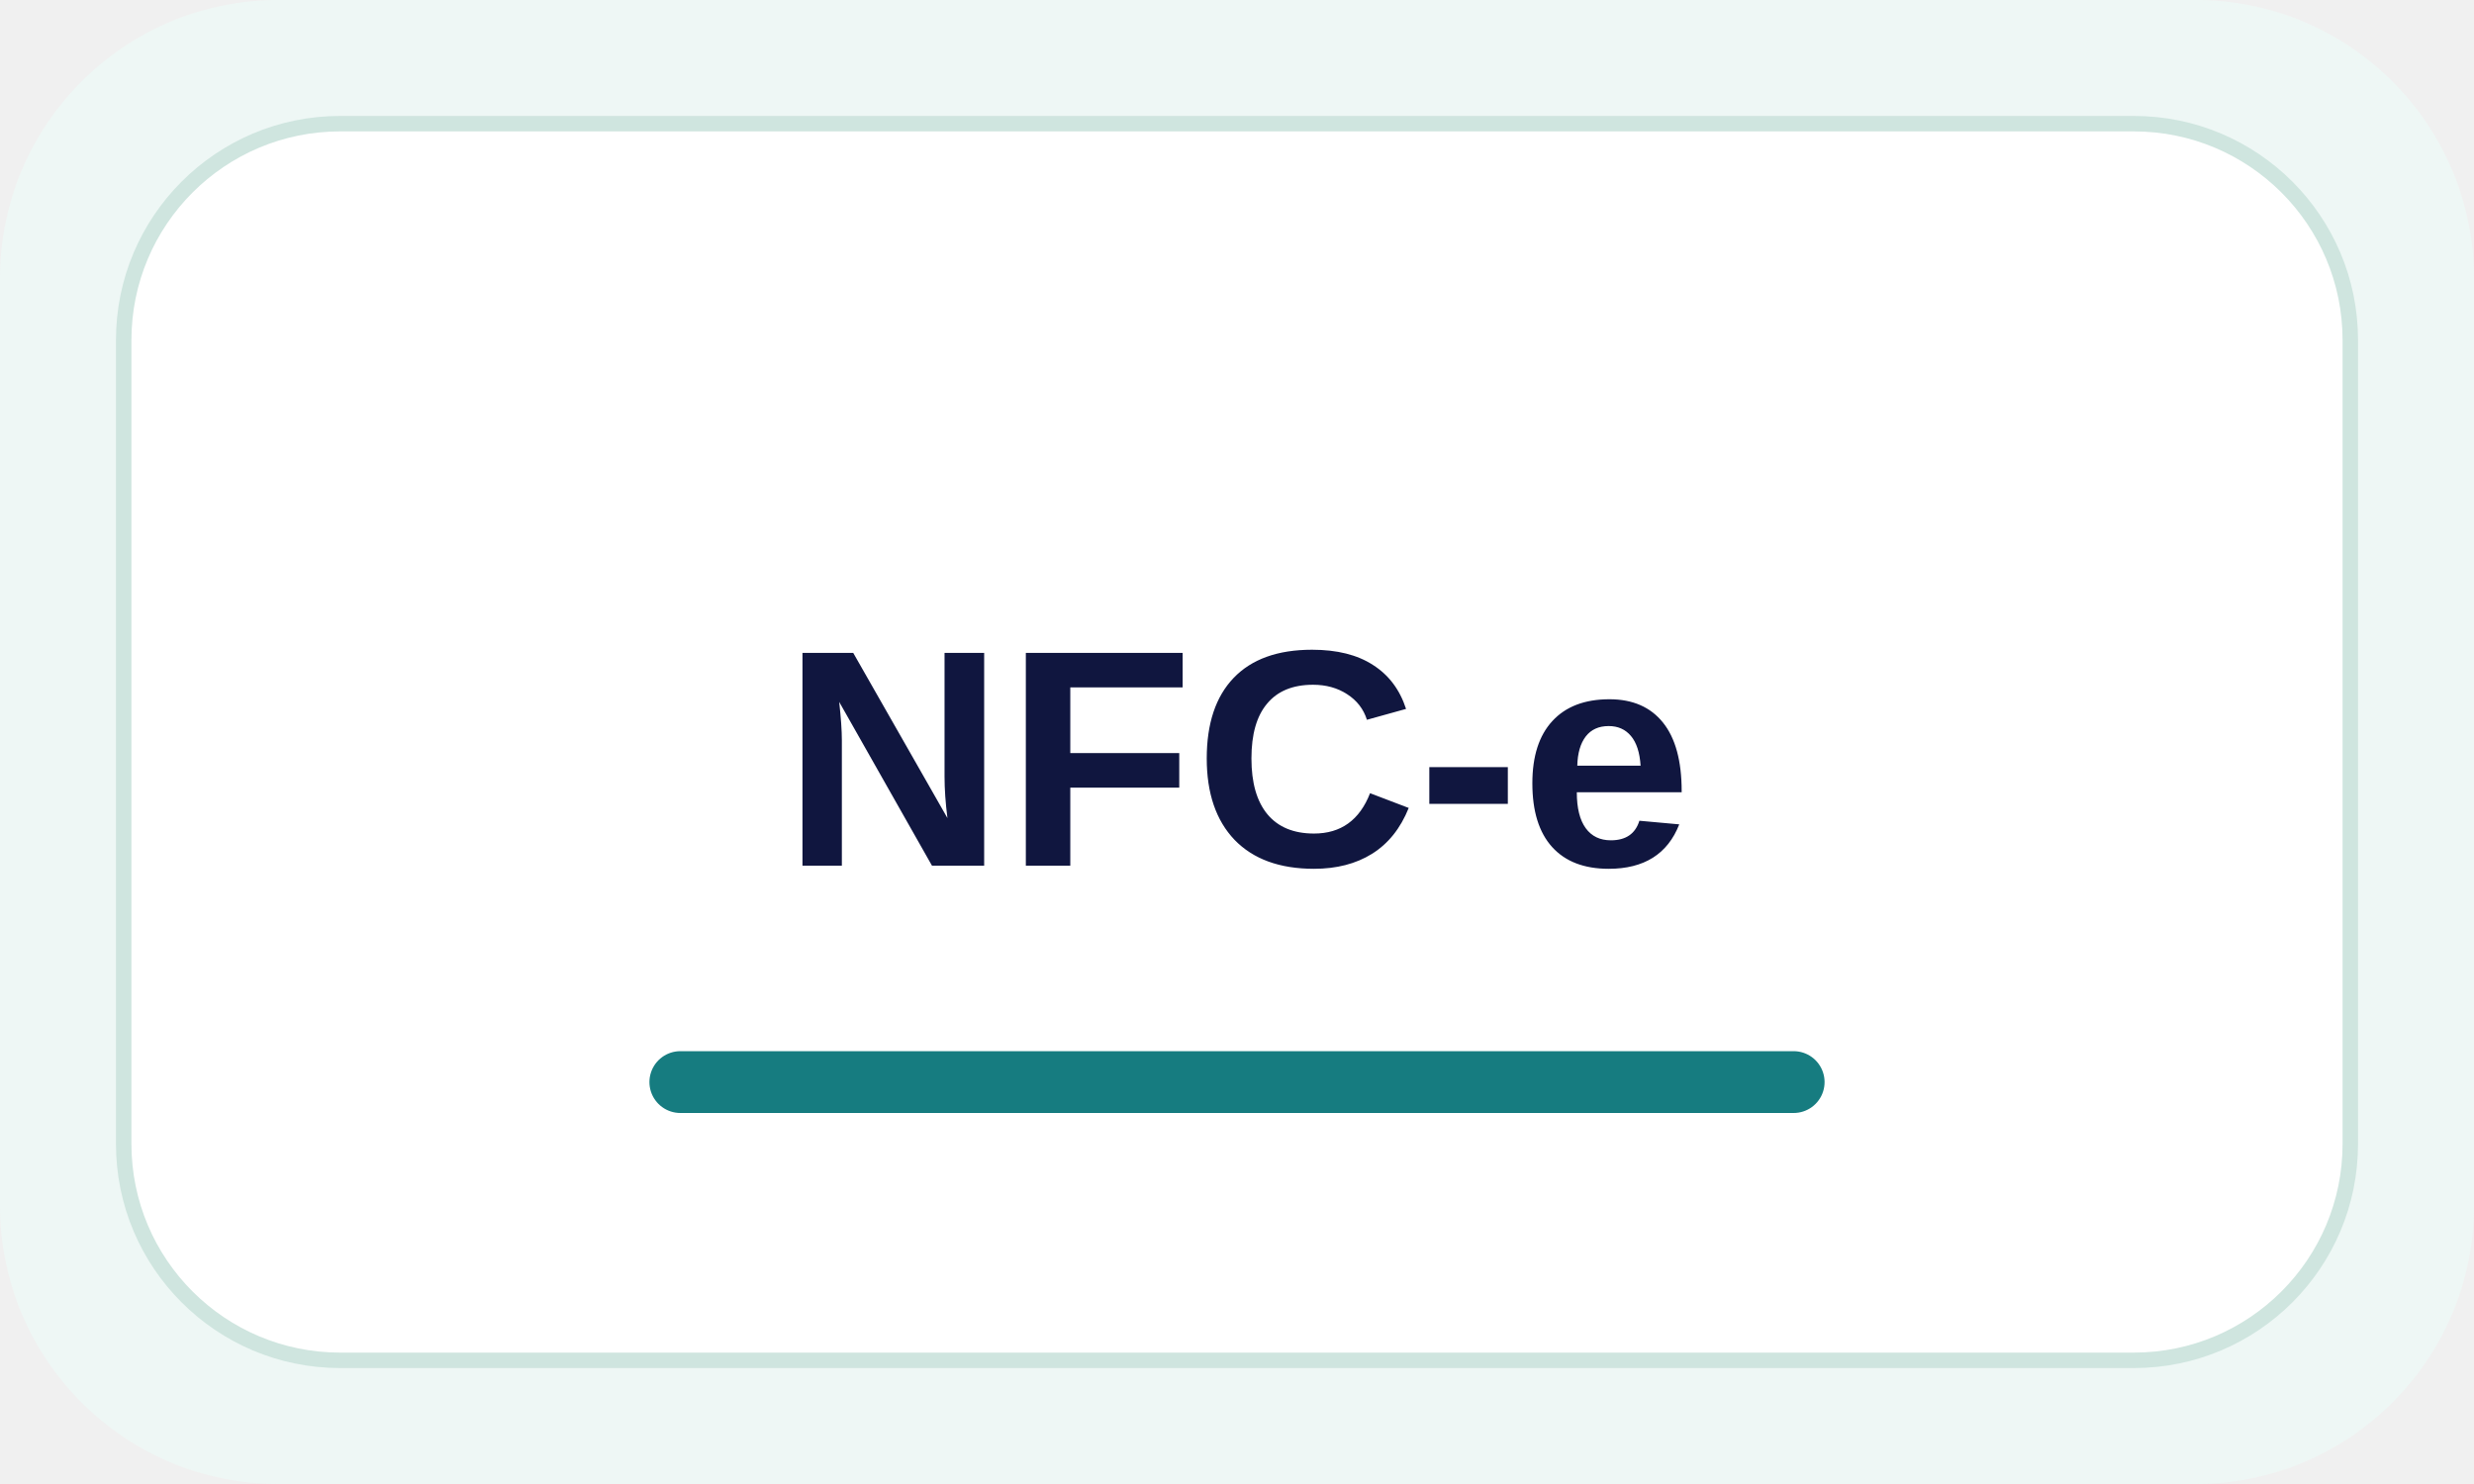
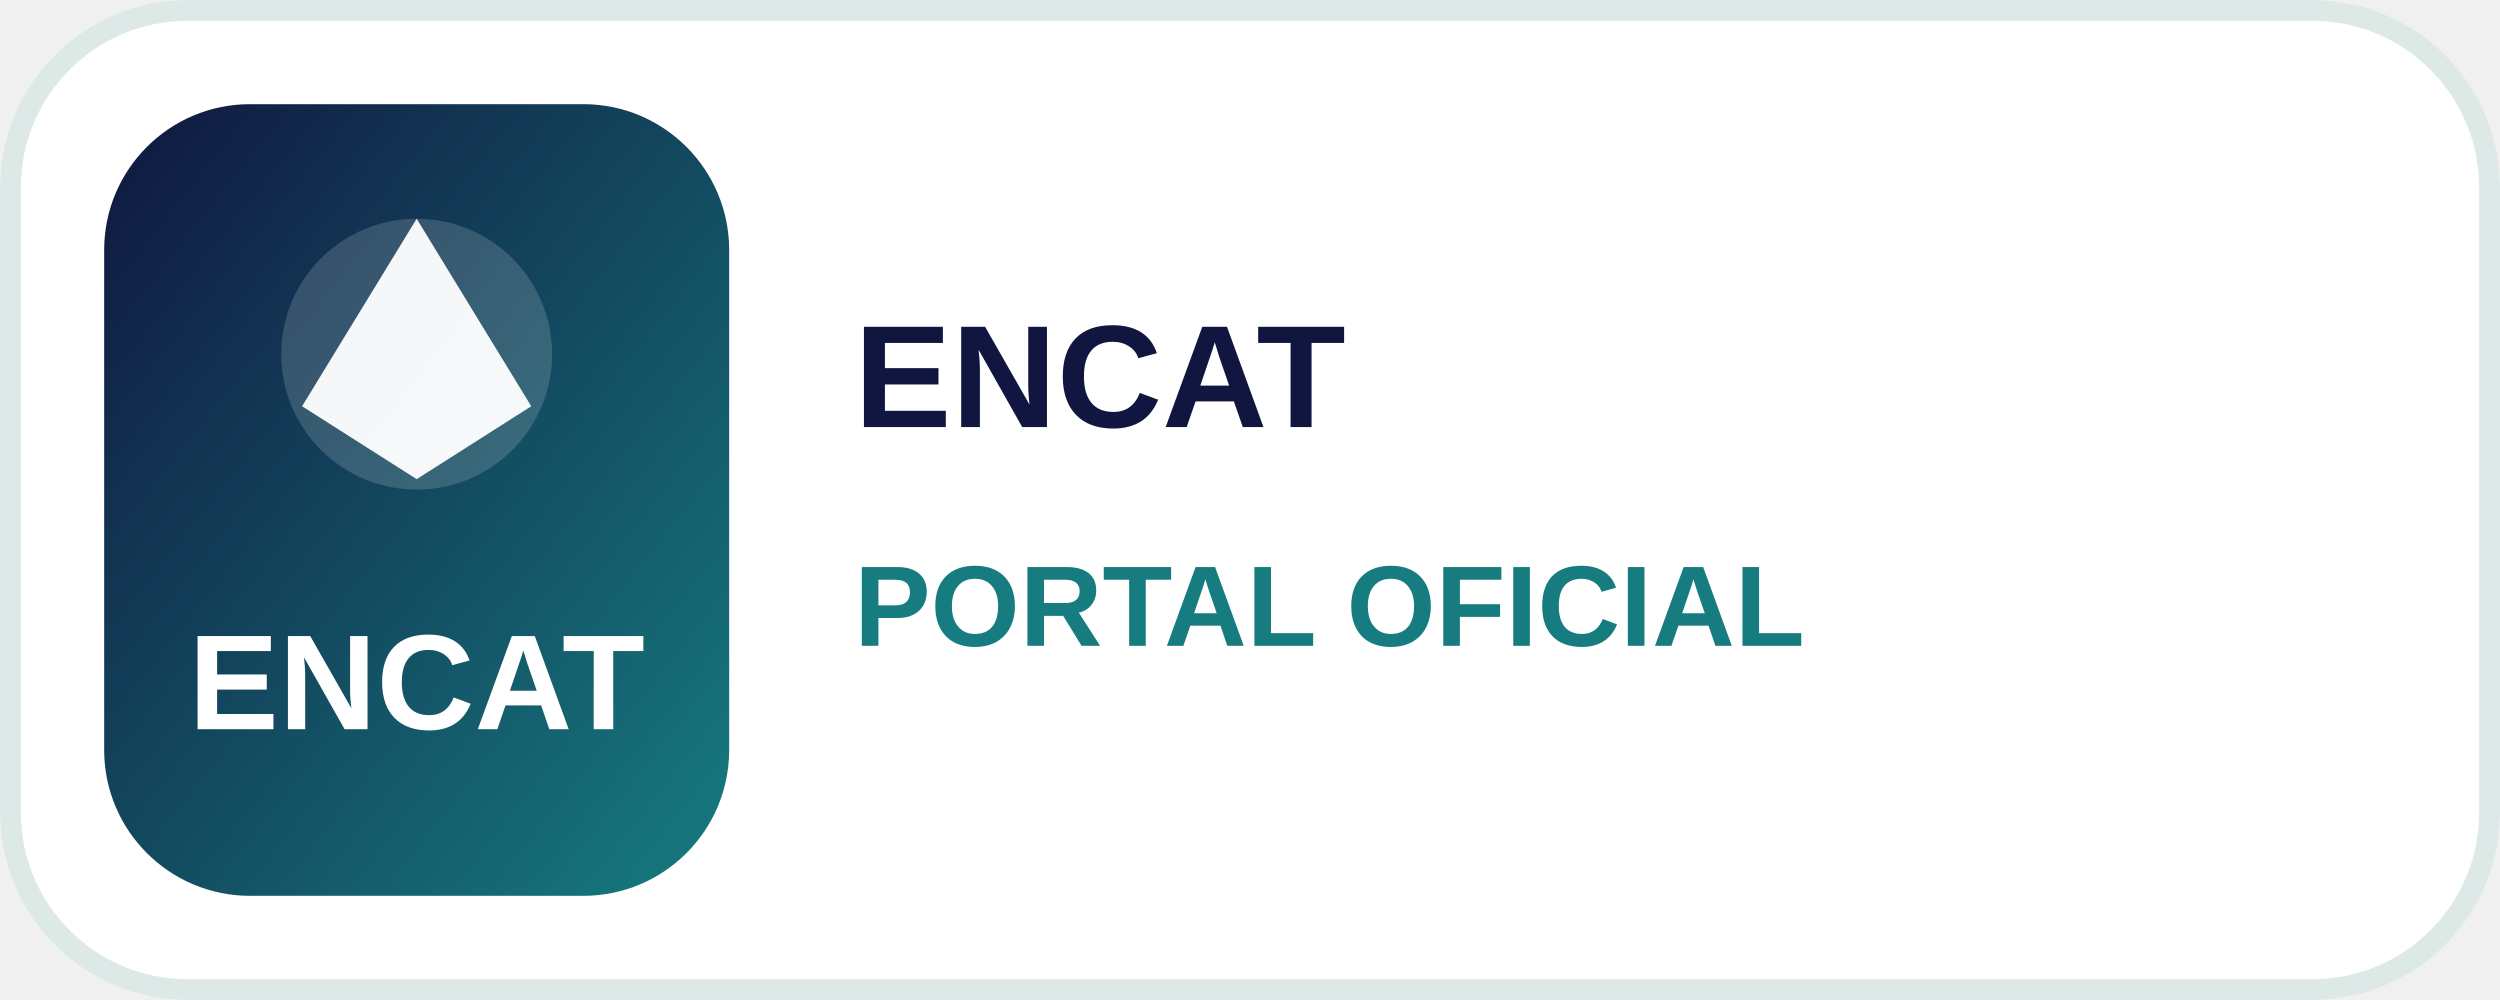
- <svg xmlns="http://www.w3.org/2000/svg" viewBox="0 0 160 96" role="img" aria-labelledby="t d">
-   <rect width="160" height="96" rx="18" fill="#eef7f5" />
-   <rect x="8" y="8" width="144" height="80" rx="14" fill="#ffffff" stroke="#cfe5df" />
-   <text x="80" y="56" text-anchor="middle" font-family="Arial,Helvetica,sans-serif" font-size="20" font-weight="700" fill="#10163f">NFC-e</text>
-   <path d="M44 70h72" stroke="#167c80" stroke-width="4" stroke-linecap="round" />
+ <svg xmlns="http://www.w3.org/2000/svg" viewBox="0 0 240 96" role="img" aria-labelledby="t d">
+   <defs>
+     <linearGradient id="g" x1="0" y1="0" x2="1" y2="1">
+       <stop stop-color="#10163f" />
+       <stop offset="1" stop-color="#167c80" />
+     </linearGradient>
+   </defs>
+   <rect width="240" height="96" rx="18" fill="#ffffff" />
+   <rect x="1" y="1" width="238" height="94" rx="17" fill="none" stroke="#dce9e6" stroke-width="2" />
+   <rect x="10" y="10" width="60" height="76" rx="14" fill="url(#g)" />
+   <circle cx="40" cy="34" r="13" fill="#fff" opacity=".16" />
+   <path d="M29 39l11-18 11 18-11 7z" fill="#fff" opacity=".95" />
+   <text x="40" y="70" text-anchor="middle" font-family="Arial,sans-serif" font-size="13" font-weight="800" fill="#fff">ENCAT</text>
+   <text x="82" y="41" font-family="Arial,sans-serif" font-size="14" font-weight="800" fill="#10163f">ENCAT</text>
+   <text x="82" y="62" font-family="Arial,sans-serif" font-size="11" font-weight="700" fill="#167c80">PORTAL OFICIAL</text>
</svg>
